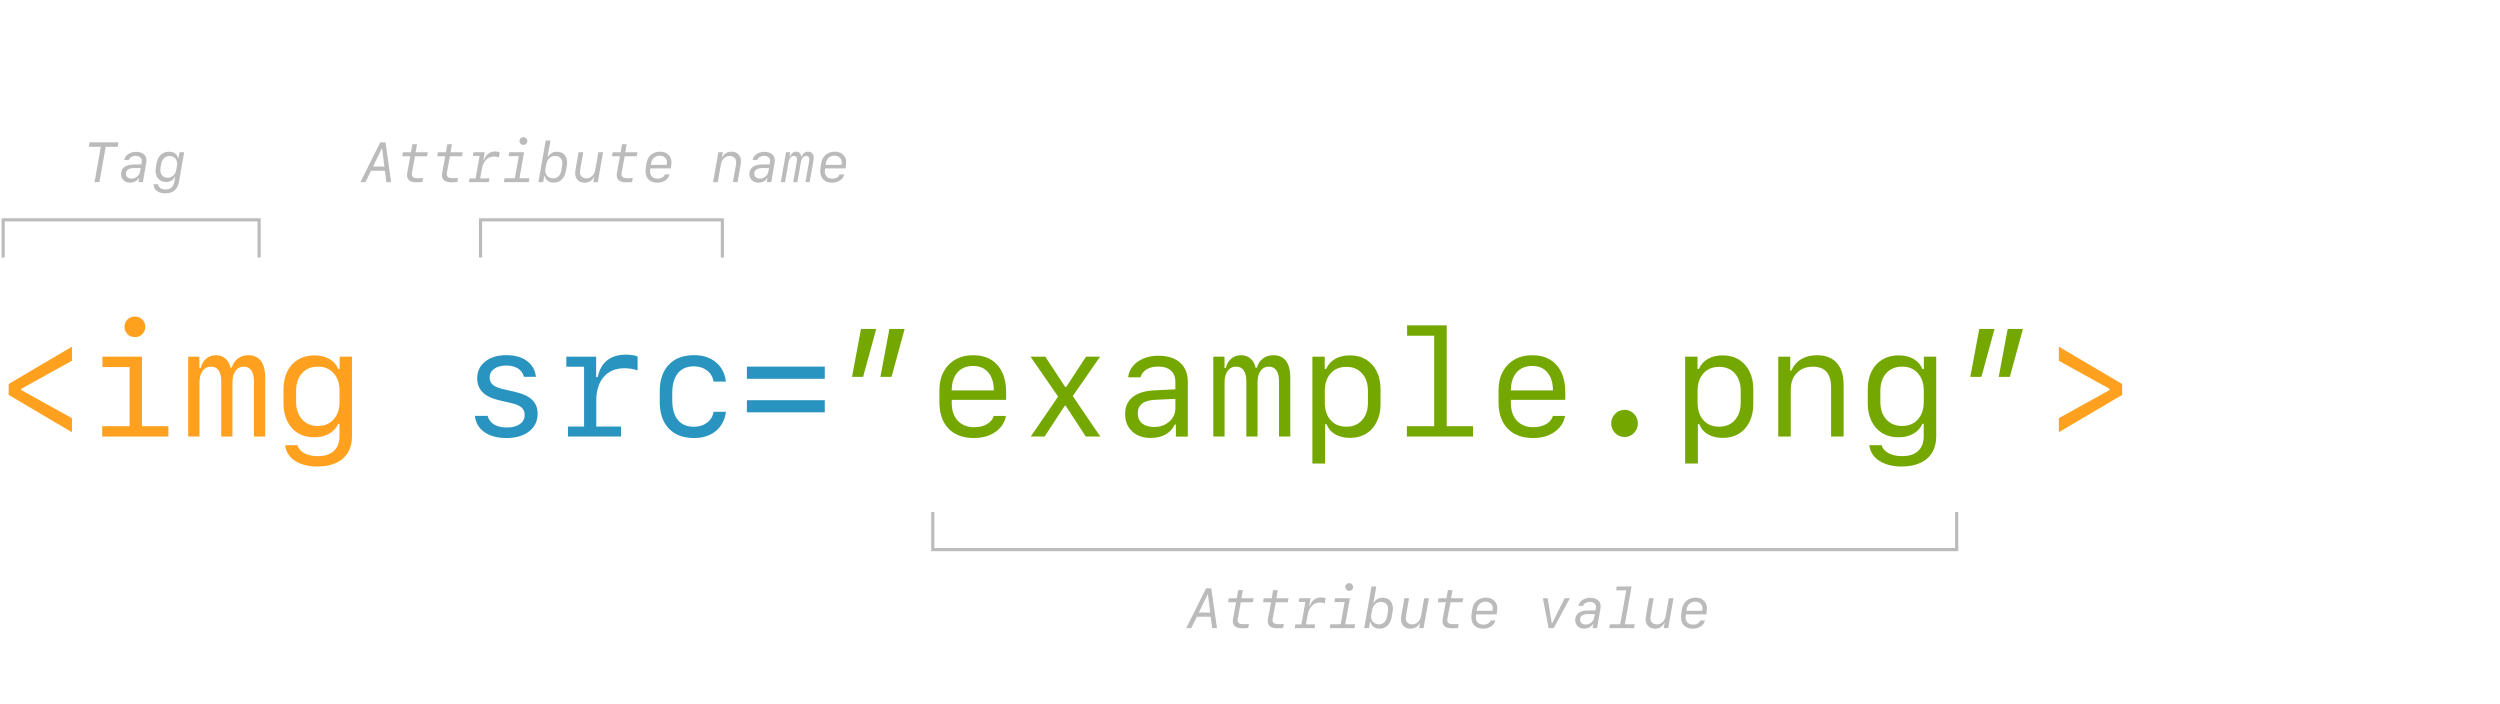
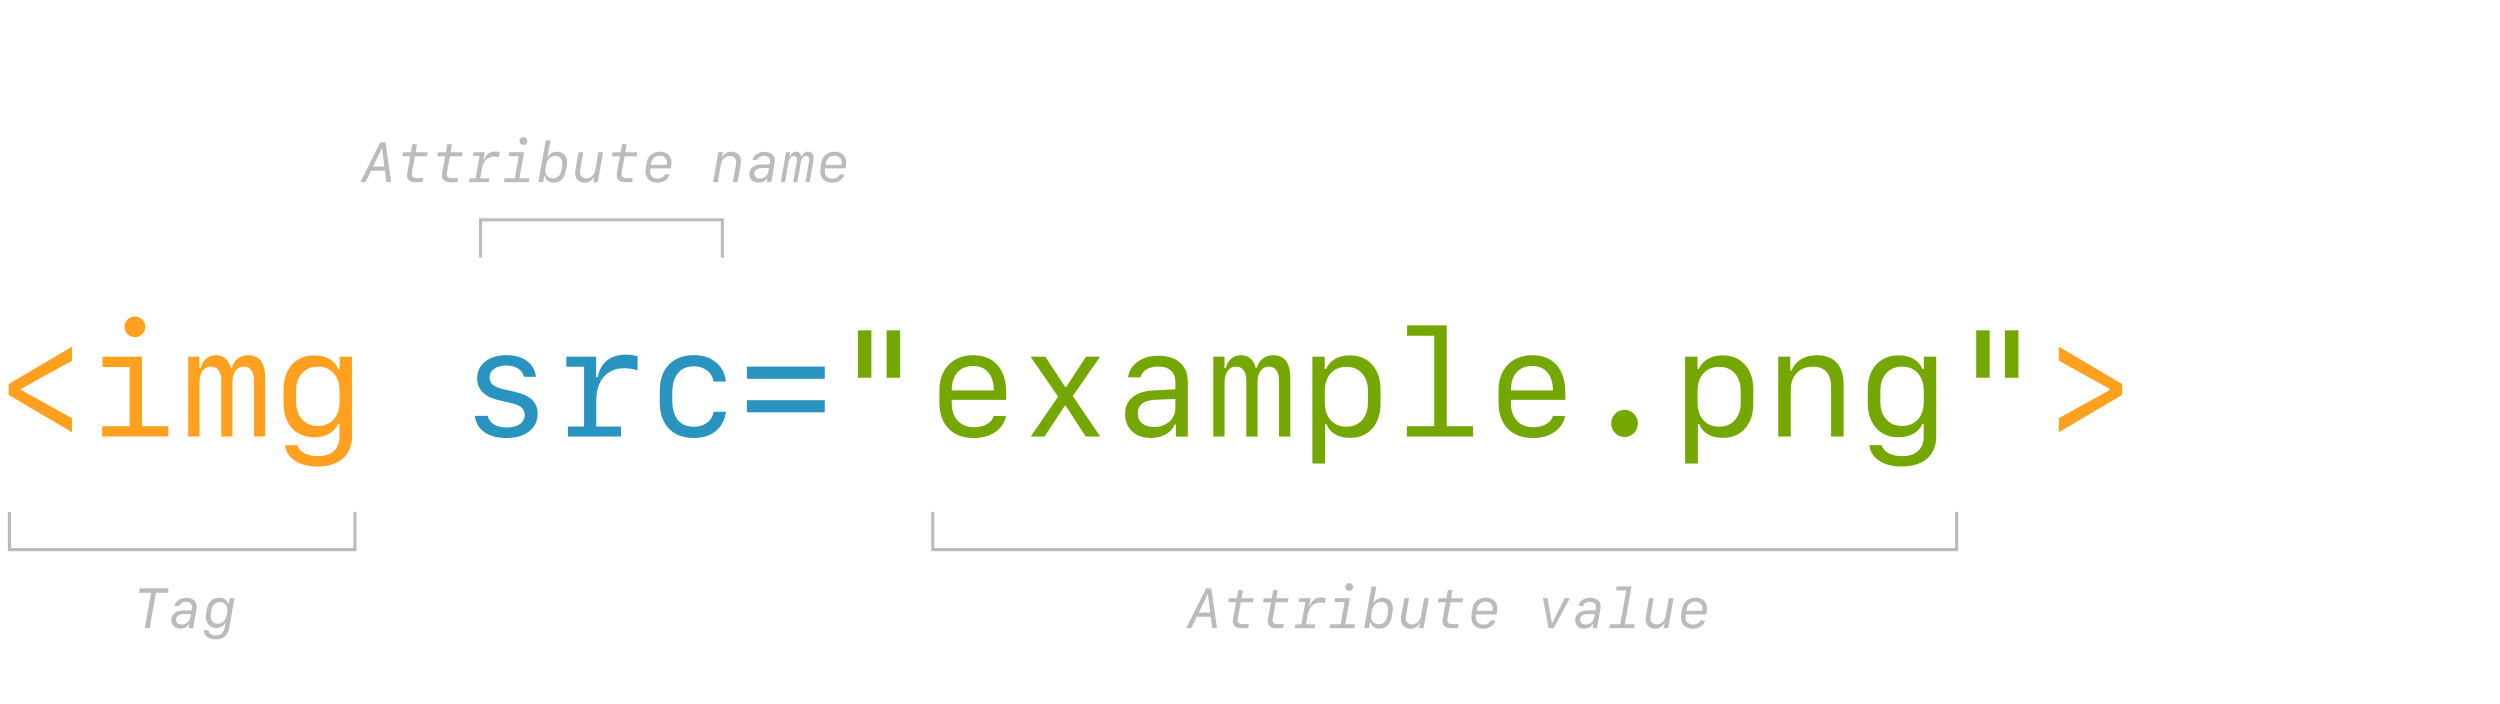
<svg xmlns="http://www.w3.org/2000/svg" width="796" height="224" viewBox="0 0 796 224" fill="none">
  <path d="M22.914 114.859V110.383L2.758 122.266V125.734L22.914 137.617V133.141L6.789 124.211V123.789L22.914 114.859ZM42.953 107.336C43.891 107.336 44.672 107.023 45.297 106.398C45.938 105.773 46.258 104.992 46.258 104.055C46.258 103.133 45.938 102.359 45.297 101.734C44.672 101.109 43.891 100.797 42.953 100.797C42.016 100.797 41.227 101.109 40.586 101.734C39.961 102.359 39.648 103.133 39.648 104.055C39.648 104.992 39.961 105.773 40.586 106.398C41.227 107.023 42.016 107.336 42.953 107.336ZM53.617 139V135.695H45.203V113.57H32.617V116.875H41.266V135.695H32.547V139H53.617ZM84.438 120.273C84.438 117.914 83.984 116.133 83.078 114.93C82.172 113.711 80.828 113.102 79.047 113.102C77.766 113.102 76.648 113.461 75.695 114.18C74.758 114.898 74.125 115.867 73.797 117.086H73.375C73.109 115.82 72.57 114.844 71.758 114.156C70.945 113.453 69.945 113.102 68.758 113.102C67.57 113.102 66.539 113.461 65.664 114.18C64.805 114.883 64.219 115.875 63.906 117.156H63.484V113.57H59.922V139H63.508V121.844C63.508 120.266 63.836 119.023 64.492 118.117C65.148 117.195 66.039 116.734 67.164 116.734C68.242 116.734 69.055 117.133 69.602 117.93C70.164 118.711 70.445 119.875 70.445 121.422V139H74.008V121.844C74.008 120.25 74.328 119 74.969 118.094C75.609 117.188 76.484 116.734 77.594 116.734C78.656 116.734 79.461 117.133 80.008 117.93C80.57 118.727 80.852 119.898 80.852 121.445V139H84.438V120.273ZM94.281 127.914V124.422C94.281 122.094 94.906 120.234 96.156 118.844C97.422 117.438 99.109 116.734 101.219 116.734C103.312 116.734 104.984 117.438 106.234 118.844C107.484 120.234 108.109 122.094 108.109 124.422V127.914C108.109 130.258 107.484 132.133 106.234 133.539C104.984 134.93 103.312 135.625 101.219 135.625C99.109 135.625 97.422 134.922 96.156 133.516C94.906 132.109 94.281 130.242 94.281 127.914ZM101.102 148.539C103.414 148.539 105.383 148.156 107.008 147.391C108.648 146.641 109.898 145.547 110.758 144.109C111.633 142.688 112.07 140.984 112.07 139V113.57H108.133V117.508H107.688C107.141 116.133 106.203 115.062 104.875 114.297C103.547 113.531 101.961 113.148 100.117 113.148C98.133 113.148 96.398 113.594 94.914 114.484C93.445 115.359 92.305 116.609 91.492 118.234C90.68 119.844 90.273 121.734 90.273 123.906V128.477C90.273 130.633 90.68 132.523 91.492 134.148C92.305 135.773 93.438 137.031 94.891 137.922C96.359 138.797 98.07 139.234 100.023 139.234C101.867 139.234 103.461 138.852 104.805 138.086C106.148 137.32 107.102 136.273 107.664 134.945H108.086V138.906C108.086 140.938 107.492 142.5 106.305 143.594C105.117 144.688 103.406 145.234 101.172 145.234C99.469 145.234 98.031 144.914 96.859 144.273C95.688 143.633 94.969 142.789 94.703 141.742H90.766C91.031 143.852 92.086 145.508 93.93 146.711C95.773 147.93 98.164 148.539 101.102 148.539ZM655.539 114.859V110.383L675.695 122.266V125.734L655.539 137.617V133.141L671.664 124.211V123.789L655.539 114.859Z" fill="#FFA11F" />
  <path d="M151.938 120.438C151.938 124.031 154.227 126.359 158.805 127.422L162.578 128.289C164.188 128.648 165.336 129.125 166.023 129.719C166.711 130.297 167.055 131.094 167.055 132.109C167.055 133.328 166.539 134.305 165.508 135.039C164.492 135.758 163.117 136.117 161.383 136.117C159.742 136.117 158.383 135.797 157.305 135.156C156.242 134.5 155.562 133.586 155.266 132.414H151.211C151.43 134.602 152.438 136.328 154.234 137.594C156.031 138.844 158.367 139.469 161.242 139.469C164.258 139.469 166.664 138.766 168.461 137.359C170.273 135.953 171.18 134.078 171.18 131.734C171.18 129.891 170.594 128.414 169.422 127.305C168.266 126.18 166.453 125.336 163.984 124.773L160.398 123.953C158.805 123.594 157.656 123.125 156.953 122.547C156.25 121.953 155.898 121.172 155.898 120.203C155.898 119.047 156.383 118.125 157.352 117.438C158.32 116.734 159.609 116.383 161.219 116.383C162.703 116.383 163.945 116.703 164.945 117.344C165.945 117.984 166.562 118.859 166.797 119.969H170.641C170.406 117.844 169.453 116.164 167.781 114.93C166.109 113.695 163.945 113.078 161.289 113.078C158.492 113.078 156.234 113.75 154.516 115.094C152.797 116.438 151.938 118.219 151.938 120.438ZM189.859 127.609C189.859 124.375 190.648 121.844 192.227 120.016C193.805 118.172 196 117.25 198.812 117.25C199.516 117.25 200.242 117.312 200.992 117.438C201.758 117.562 202.43 117.734 203.008 117.953V113.477C202.602 113.305 202.07 113.172 201.414 113.078C200.758 112.969 200.062 112.914 199.328 112.914C196.875 112.914 194.875 113.516 193.328 114.719C191.797 115.922 190.797 117.703 190.328 120.062H189.812V113.57H180.32V116.758H185.969V139H189.859V127.609ZM197.734 139V135.812H180.836V139H197.734ZM231.133 121.492C230.805 118.867 229.734 116.812 227.922 115.328C226.125 113.828 223.82 113.078 221.008 113.078C217.555 113.078 214.867 114.094 212.945 116.125C211.023 118.141 210.062 120.969 210.062 124.609V127.938C210.062 131.578 211.023 134.414 212.945 136.445C214.867 138.461 217.555 139.469 221.008 139.469C223.805 139.469 226.109 138.727 227.922 137.242C229.734 135.742 230.805 133.703 231.133 131.125H227.195C226.961 132.578 226.266 133.734 225.109 134.594C223.969 135.453 222.578 135.883 220.938 135.883C218.719 135.883 217.016 135.156 215.828 133.703C214.641 132.234 214.047 130.141 214.047 127.422V125.125C214.047 122.406 214.641 120.312 215.828 118.844C217.016 117.375 218.719 116.641 220.938 116.641C222.562 116.641 223.953 117.078 225.109 117.953C226.266 118.828 226.961 120.008 227.195 121.492H231.133ZM262.609 131.289V127.422H237.812V131.289H262.609ZM262.609 120.602V116.734H237.812V120.602H262.609Z" fill="#2A94C0" />
-   <path d="M274.82 119.992L278.992 104.734H274.141L271.281 119.992H274.82ZM283.867 119.992L288.039 104.734H283.188L280.328 119.992H283.867ZM309.836 116.523C311.898 116.523 313.508 117.211 314.664 118.586C315.836 119.961 316.422 121.867 316.422 124.305H303.039C303.039 121.867 303.641 119.961 304.844 118.586C306.047 117.211 307.711 116.523 309.836 116.523ZM316.422 132.438C316.078 133.547 315.344 134.422 314.219 135.062C313.094 135.703 311.734 136.023 310.141 136.023C307.984 136.023 306.258 135.336 304.961 133.961C303.68 132.57 303.039 130.703 303.039 128.359V127.328H320.359V124.844C320.359 122.391 319.938 120.289 319.094 118.539C318.266 116.789 317.07 115.445 315.508 114.508C313.945 113.57 312.062 113.102 309.859 113.102C307.703 113.102 305.812 113.562 304.188 114.484C302.578 115.406 301.328 116.703 300.438 118.375C299.547 120.031 299.102 121.977 299.102 124.211V128.031C299.102 131.641 300.07 134.453 302.008 136.469C303.945 138.469 306.656 139.469 310.141 139.469C311.938 139.469 313.547 139.18 314.969 138.602C316.406 138.008 317.586 137.188 318.508 136.141C319.445 135.078 320.039 133.844 320.289 132.438H316.422ZM339.32 129.203L345.719 139H350.336L341.57 126.109L350.266 113.57H345.789L339.484 123.203H339.156L332.828 113.57H328.117L336.906 126.273L328.188 139H332.594L339.016 129.203H339.32ZM366.32 139.445C368.18 139.445 369.773 139.078 371.102 138.344C372.43 137.609 373.398 136.562 374.008 135.203H374.406V139.023H378.203V121.609C378.203 118.969 377.383 116.922 375.742 115.469C374.102 114 371.789 113.266 368.805 113.266C367.07 113.266 365.508 113.555 364.117 114.133C362.727 114.711 361.594 115.516 360.719 116.547C359.859 117.578 359.352 118.773 359.195 120.133H363.109C363.453 119.039 364.109 118.195 365.078 117.602C366.062 117.008 367.289 116.711 368.758 116.711C370.523 116.711 371.875 117.141 372.812 118C373.766 118.844 374.242 120.062 374.242 121.656V123.953L367.258 124.305C364.367 124.461 362.141 125.188 360.578 126.484C359.016 127.766 358.234 129.531 358.234 131.781C358.234 134.094 358.977 135.953 360.461 137.359C361.945 138.75 363.898 139.445 366.32 139.445ZM367.469 135.953C365.859 135.953 364.586 135.57 363.648 134.805C362.727 134.023 362.266 132.969 362.266 131.641C362.266 128.938 364.078 127.492 367.703 127.305L374.242 127V130C374.242 131.125 373.945 132.141 373.352 133.047C372.758 133.938 371.945 134.648 370.914 135.18C369.898 135.695 368.75 135.953 367.469 135.953ZM410.828 120.273C410.828 117.914 410.375 116.133 409.469 114.93C408.562 113.711 407.219 113.102 405.438 113.102C404.156 113.102 403.039 113.461 402.086 114.18C401.148 114.898 400.516 115.867 400.188 117.086H399.766C399.5 115.82 398.961 114.844 398.148 114.156C397.336 113.453 396.336 113.102 395.148 113.102C393.961 113.102 392.93 113.461 392.055 114.18C391.195 114.883 390.609 115.875 390.297 117.156H389.875V113.57H386.312V139H389.898V121.844C389.898 120.266 390.227 119.023 390.883 118.117C391.539 117.195 392.43 116.734 393.555 116.734C394.633 116.734 395.445 117.133 395.992 117.93C396.555 118.711 396.836 119.875 396.836 121.422V139H400.398V121.844C400.398 120.25 400.719 119 401.359 118.094C402 117.188 402.875 116.734 403.984 116.734C405.047 116.734 405.852 117.133 406.398 117.93C406.961 118.727 407.242 119.898 407.242 121.445V139H410.828V120.273ZM429.836 113.148C428.023 113.148 426.461 113.516 425.148 114.25C423.852 114.984 422.875 116.055 422.219 117.461H421.797V113.57H417.859V147.578H421.914V135.062H422.359C422.906 136.469 423.828 137.547 425.125 138.297C426.438 139.047 428.008 139.422 429.836 139.422C431.805 139.422 433.516 138.984 434.969 138.109C436.422 137.219 437.547 135.961 438.344 134.336C439.156 132.711 439.562 130.82 439.562 128.664V123.93C439.562 121.742 439.156 119.844 438.344 118.234C437.547 116.625 436.422 115.375 434.969 114.484C433.516 113.594 431.805 113.148 429.836 113.148ZM428.688 116.805C430.781 116.805 432.445 117.5 433.68 118.891C434.93 120.281 435.555 122.148 435.555 124.492V128.148C435.555 130.492 434.93 132.367 433.68 133.773C432.445 135.164 430.781 135.859 428.688 135.859C426.594 135.859 424.922 135.164 423.672 133.773C422.438 132.383 421.82 130.508 421.82 128.148V124.492C421.82 122.148 422.438 120.281 423.672 118.891C424.922 117.5 426.594 116.805 428.688 116.805ZM469.023 139V135.695H460.633V103.586H448.023V106.891H456.648V135.695H447.953V139H469.023ZM487.867 116.523C489.93 116.523 491.539 117.211 492.695 118.586C493.867 119.961 494.453 121.867 494.453 124.305H481.07C481.07 121.867 481.672 119.961 482.875 118.586C484.078 117.211 485.742 116.523 487.867 116.523ZM494.453 132.438C494.109 133.547 493.375 134.422 492.25 135.062C491.125 135.703 489.766 136.023 488.172 136.023C486.016 136.023 484.289 135.336 482.992 133.961C481.711 132.57 481.07 130.703 481.07 128.359V127.328H498.391V124.844C498.391 122.391 497.969 120.289 497.125 118.539C496.297 116.789 495.102 115.445 493.539 114.508C491.977 113.57 490.094 113.102 487.891 113.102C485.734 113.102 483.844 113.562 482.219 114.484C480.609 115.406 479.359 116.703 478.469 118.375C477.578 120.031 477.133 121.977 477.133 124.211V128.031C477.133 131.641 478.102 134.453 480.039 136.469C481.977 138.469 484.688 139.469 488.172 139.469C489.969 139.469 491.578 139.18 493 138.602C494.438 138.008 495.617 137.188 496.539 136.141C497.477 135.078 498.07 133.844 498.32 132.438H494.453ZM517.258 139.141C518.039 139.141 518.75 138.945 519.391 138.555C520.031 138.164 520.539 137.641 520.914 136.984C521.305 136.328 521.5 135.602 521.5 134.805C521.5 134.008 521.305 133.289 520.914 132.648C520.539 131.992 520.031 131.469 519.391 131.078C518.75 130.688 518.039 130.492 517.258 130.492C516.492 130.492 515.781 130.688 515.125 131.078C514.484 131.469 513.969 131.992 513.578 132.648C513.203 133.289 513.016 134.008 513.016 134.805C513.016 135.602 513.203 136.328 513.578 136.984C513.969 137.641 514.484 138.164 515.125 138.555C515.781 138.945 516.492 139.141 517.258 139.141ZM548.523 113.148C546.711 113.148 545.148 113.516 543.836 114.25C542.539 114.984 541.562 116.055 540.906 117.461H540.484V113.57H536.547V147.578H540.602V135.062H541.047C541.594 136.469 542.516 137.547 543.812 138.297C545.125 139.047 546.695 139.422 548.523 139.422C550.492 139.422 552.203 138.984 553.656 138.109C555.109 137.219 556.234 135.961 557.031 134.336C557.844 132.711 558.25 130.82 558.25 128.664V123.93C558.25 121.742 557.844 119.844 557.031 118.234C556.234 116.625 555.109 115.375 553.656 114.484C552.203 113.594 550.492 113.148 548.523 113.148ZM547.375 116.805C549.469 116.805 551.133 117.5 552.367 118.891C553.617 120.281 554.242 122.148 554.242 124.492V128.148C554.242 130.492 553.617 132.367 552.367 133.773C551.133 135.164 549.469 135.859 547.375 135.859C545.281 135.859 543.609 135.164 542.359 133.773C541.125 132.383 540.508 130.508 540.508 128.148V124.492C540.508 122.148 541.125 120.281 542.359 118.891C543.609 117.5 545.281 116.805 547.375 116.805ZM566.195 139H570.18V124.023C570.18 121.852 570.82 120.102 572.102 118.773C573.383 117.43 575.078 116.758 577.188 116.758C579.172 116.758 580.641 117.312 581.594 118.422C582.547 119.516 583.023 121.211 583.023 123.508V139H587.008V122.5C587.008 119.453 586.273 117.125 584.805 115.516C583.352 113.906 581.242 113.102 578.477 113.102C576.555 113.102 574.883 113.531 573.461 114.391C572.055 115.25 571.016 116.469 570.344 118.047H570.016V113.57H566.195V139ZM598.703 127.914V124.422C598.703 122.094 599.328 120.234 600.578 118.844C601.844 117.438 603.531 116.734 605.641 116.734C607.734 116.734 609.406 117.438 610.656 118.844C611.906 120.234 612.531 122.094 612.531 124.422V127.914C612.531 130.258 611.906 132.133 610.656 133.539C609.406 134.93 607.734 135.625 605.641 135.625C603.531 135.625 601.844 134.922 600.578 133.516C599.328 132.109 598.703 130.242 598.703 127.914ZM605.523 148.539C607.836 148.539 609.805 148.156 611.43 147.391C613.07 146.641 614.32 145.547 615.18 144.109C616.055 142.688 616.492 140.984 616.492 139V113.57H612.555V117.508H612.109C611.562 116.133 610.625 115.062 609.297 114.297C607.969 113.531 606.383 113.148 604.539 113.148C602.555 113.148 600.82 113.594 599.336 114.484C597.867 115.359 596.727 116.609 595.914 118.234C595.102 119.844 594.695 121.734 594.695 123.906V128.477C594.695 130.633 595.102 132.523 595.914 134.148C596.727 135.773 597.859 137.031 599.312 137.922C600.781 138.797 602.492 139.234 604.445 139.234C606.289 139.234 607.883 138.852 609.227 138.086C610.57 137.32 611.523 136.273 612.086 134.945H612.508V138.906C612.508 140.938 611.914 142.5 610.727 143.594C609.539 144.688 607.828 145.234 605.594 145.234C603.891 145.234 602.453 144.914 601.281 144.273C600.109 143.633 599.391 142.789 599.125 141.742H595.188C595.453 143.852 596.508 145.508 598.352 146.711C600.195 147.93 602.586 148.539 605.523 148.539ZM630.883 119.992L635.055 104.734H630.203L627.344 119.992H630.883ZM639.93 119.992L644.102 104.734H639.25L636.391 119.992H639.93Z" fill="#74A800" />
-   <path d="M31.646 58L33.65 46.741H37.474L37.711 45.317H28.5L28.271 46.741H32.103L30.1 58H31.646ZM41.411 58.158C42.668 58.158 43.74 57.569 44.215 56.629H44.303L44.065 58H45.489L46.456 52.498C46.614 51.654 46.641 51.417 46.641 51.013C46.641 49.404 45.322 48.341 43.336 48.341C41.394 48.341 39.847 49.395 39.548 50.916H41.042C41.288 50.151 42.167 49.633 43.195 49.633C44.382 49.633 45.147 50.257 45.147 51.232C45.147 51.426 45.129 51.575 45.076 51.865L44.988 52.349L42.615 52.366C39.978 52.393 38.52 53.5 38.537 55.477C38.555 57.068 39.724 58.158 41.411 58.158ZM41.93 56.849C40.796 56.849 40.075 56.233 40.084 55.267C40.093 54.159 40.998 53.526 42.606 53.518L44.795 53.509L44.584 54.634C44.355 55.908 43.222 56.849 41.93 56.849ZM52.591 61.577C55.069 61.577 56.563 60.329 56.985 57.938L58.647 48.464H57.152L56.818 50.389H56.713C56.432 49.062 55.351 48.306 53.76 48.306C51.738 48.306 50.227 49.738 49.831 52.032L49.647 53.105C49.585 53.456 49.532 54.019 49.532 54.405C49.532 56.471 50.93 57.965 52.846 57.965C54.155 57.965 55.272 57.279 55.702 56.233H55.808L55.526 57.833C55.219 59.494 54.287 60.329 52.714 60.329C51.404 60.329 50.42 59.67 50.402 58.791V58.677H48.926C48.926 58.685 48.926 58.791 48.926 58.835C48.926 60.426 50.464 61.577 52.591 61.577ZM53.98 49.668C55.412 49.668 56.405 50.688 56.405 52.147C56.405 52.349 56.379 52.639 56.326 52.938L56.133 54.062C55.86 55.574 54.762 56.602 53.426 56.602C51.967 56.602 51.053 55.645 51.053 54.098C51.053 53.878 51.097 53.43 51.149 53.122L51.299 52.287C51.598 50.67 52.626 49.668 53.98 49.668Z" fill="#BBBBBB" />
+   <path d="M277.445 120.273V105.18H273.156V120.273H277.445ZM286.609 120.273V105.18H282.297V120.273H286.609ZM309.836 116.523C311.898 116.523 313.508 117.211 314.664 118.586C315.836 119.961 316.422 121.867 316.422 124.305H303.039C303.039 121.867 303.641 119.961 304.844 118.586C306.047 117.211 307.711 116.523 309.836 116.523ZM316.422 132.438C316.078 133.547 315.344 134.422 314.219 135.062C313.094 135.703 311.734 136.023 310.141 136.023C307.984 136.023 306.258 135.336 304.961 133.961C303.68 132.57 303.039 130.703 303.039 128.359V127.328H320.359V124.844C320.359 122.391 319.938 120.289 319.094 118.539C318.266 116.789 317.07 115.445 315.508 114.508C313.945 113.57 312.062 113.102 309.859 113.102C307.703 113.102 305.812 113.562 304.188 114.484C302.578 115.406 301.328 116.703 300.438 118.375C299.547 120.031 299.102 121.977 299.102 124.211V128.031C299.102 131.641 300.07 134.453 302.008 136.469C303.945 138.469 306.656 139.469 310.141 139.469C311.938 139.469 313.547 139.18 314.969 138.602C316.406 138.008 317.586 137.188 318.508 136.141C319.445 135.078 320.039 133.844 320.289 132.438H316.422ZM339.32 129.203L345.719 139H350.336L341.57 126.109L350.266 113.57H345.789L339.484 123.203H339.156L332.828 113.57H328.117L336.906 126.273L328.188 139H332.594L339.016 129.203H339.32ZM366.32 139.445C368.18 139.445 369.773 139.078 371.102 138.344C372.43 137.609 373.398 136.562 374.008 135.203H374.406V139.023H378.203V121.609C378.203 118.969 377.383 116.922 375.742 115.469C374.102 114 371.789 113.266 368.805 113.266C367.07 113.266 365.508 113.555 364.117 114.133C362.727 114.711 361.594 115.516 360.719 116.547C359.859 117.578 359.352 118.773 359.195 120.133H363.109C363.453 119.039 364.109 118.195 365.078 117.602C366.062 117.008 367.289 116.711 368.758 116.711C370.523 116.711 371.875 117.141 372.812 118C373.766 118.844 374.242 120.062 374.242 121.656V123.953L367.258 124.305C364.367 124.461 362.141 125.188 360.578 126.484C359.016 127.766 358.234 129.531 358.234 131.781C358.234 134.094 358.977 135.953 360.461 137.359C361.945 138.75 363.898 139.445 366.32 139.445ZM367.469 135.953C365.859 135.953 364.586 135.57 363.648 134.805C362.727 134.023 362.266 132.969 362.266 131.641C362.266 128.938 364.078 127.492 367.703 127.305L374.242 127V130C374.242 131.125 373.945 132.141 373.352 133.047C372.758 133.938 371.945 134.648 370.914 135.18C369.898 135.695 368.75 135.953 367.469 135.953ZM410.828 120.273C410.828 117.914 410.375 116.133 409.469 114.93C408.562 113.711 407.219 113.102 405.438 113.102C404.156 113.102 403.039 113.461 402.086 114.18C401.148 114.898 400.516 115.867 400.188 117.086H399.766C399.5 115.82 398.961 114.844 398.148 114.156C397.336 113.453 396.336 113.102 395.148 113.102C393.961 113.102 392.93 113.461 392.055 114.18C391.195 114.883 390.609 115.875 390.297 117.156H389.875V113.57H386.312V139H389.898V121.844C389.898 120.266 390.227 119.023 390.883 118.117C391.539 117.195 392.43 116.734 393.555 116.734C394.633 116.734 395.445 117.133 395.992 117.93C396.555 118.711 396.836 119.875 396.836 121.422V139H400.398V121.844C400.398 120.25 400.719 119 401.359 118.094C402 117.188 402.875 116.734 403.984 116.734C405.047 116.734 405.852 117.133 406.398 117.93C406.961 118.727 407.242 119.898 407.242 121.445V139H410.828V120.273ZM429.836 113.148C428.023 113.148 426.461 113.516 425.148 114.25C423.852 114.984 422.875 116.055 422.219 117.461H421.797V113.57H417.859V147.578H421.914V135.062H422.359C422.906 136.469 423.828 137.547 425.125 138.297C426.438 139.047 428.008 139.422 429.836 139.422C431.805 139.422 433.516 138.984 434.969 138.109C436.422 137.219 437.547 135.961 438.344 134.336C439.156 132.711 439.562 130.82 439.562 128.664V123.93C439.562 121.742 439.156 119.844 438.344 118.234C437.547 116.625 436.422 115.375 434.969 114.484C433.516 113.594 431.805 113.148 429.836 113.148ZM428.688 116.805C430.781 116.805 432.445 117.5 433.68 118.891C434.93 120.281 435.555 122.148 435.555 124.492V128.148C435.555 130.492 434.93 132.367 433.68 133.773C432.445 135.164 430.781 135.859 428.688 135.859C426.594 135.859 424.922 135.164 423.672 133.773C422.438 132.383 421.82 130.508 421.82 128.148V124.492C421.82 122.148 422.438 120.281 423.672 118.891C424.922 117.5 426.594 116.805 428.688 116.805ZM469.023 139V135.695H460.633V103.586H448.023V106.891H456.648V135.695H447.953V139H469.023ZM487.867 116.523C489.93 116.523 491.539 117.211 492.695 118.586C493.867 119.961 494.453 121.867 494.453 124.305H481.07C481.07 121.867 481.672 119.961 482.875 118.586C484.078 117.211 485.742 116.523 487.867 116.523ZM494.453 132.438C494.109 133.547 493.375 134.422 492.25 135.062C491.125 135.703 489.766 136.023 488.172 136.023C486.016 136.023 484.289 135.336 482.992 133.961C481.711 132.57 481.07 130.703 481.07 128.359V127.328H498.391V124.844C498.391 122.391 497.969 120.289 497.125 118.539C496.297 116.789 495.102 115.445 493.539 114.508C491.977 113.57 490.094 113.102 487.891 113.102C485.734 113.102 483.844 113.562 482.219 114.484C480.609 115.406 479.359 116.703 478.469 118.375C477.578 120.031 477.133 121.977 477.133 124.211V128.031C477.133 131.641 478.102 134.453 480.039 136.469C481.977 138.469 484.688 139.469 488.172 139.469C489.969 139.469 491.578 139.18 493 138.602C494.438 138.008 495.617 137.188 496.539 136.141C497.477 135.078 498.07 133.844 498.32 132.438H494.453ZM517.258 139.141C518.039 139.141 518.75 138.945 519.391 138.555C520.031 138.164 520.539 137.641 520.914 136.984C521.305 136.328 521.5 135.602 521.5 134.805C521.5 134.008 521.305 133.289 520.914 132.648C520.539 131.992 520.031 131.469 519.391 131.078C518.75 130.688 518.039 130.492 517.258 130.492C516.492 130.492 515.781 130.688 515.125 131.078C514.484 131.469 513.969 131.992 513.578 132.648C513.203 133.289 513.016 134.008 513.016 134.805C513.016 135.602 513.203 136.328 513.578 136.984C513.969 137.641 514.484 138.164 515.125 138.555C515.781 138.945 516.492 139.141 517.258 139.141ZM548.523 113.148C546.711 113.148 545.148 113.516 543.836 114.25C542.539 114.984 541.562 116.055 540.906 117.461H540.484V113.57H536.547V147.578H540.602V135.062H541.047C541.594 136.469 542.516 137.547 543.812 138.297C545.125 139.047 546.695 139.422 548.523 139.422C550.492 139.422 552.203 138.984 553.656 138.109C555.109 137.219 556.234 135.961 557.031 134.336C557.844 132.711 558.25 130.82 558.25 128.664V123.93C558.25 121.742 557.844 119.844 557.031 118.234C556.234 116.625 555.109 115.375 553.656 114.484C552.203 113.594 550.492 113.148 548.523 113.148ZM547.375 116.805C549.469 116.805 551.133 117.5 552.367 118.891C553.617 120.281 554.242 122.148 554.242 124.492V128.148C554.242 130.492 553.617 132.367 552.367 133.773C551.133 135.164 549.469 135.859 547.375 135.859C545.281 135.859 543.609 135.164 542.359 133.773C541.125 132.383 540.508 130.508 540.508 128.148V124.492C540.508 122.148 541.125 120.281 542.359 118.891C543.609 117.5 545.281 116.805 547.375 116.805ZM566.195 139H570.18V124.023C570.18 121.852 570.82 120.102 572.102 118.773C573.383 117.43 575.078 116.758 577.188 116.758C579.172 116.758 580.641 117.312 581.594 118.422C582.547 119.516 583.023 121.211 583.023 123.508V139H587.008V122.5C587.008 119.453 586.273 117.125 584.805 115.516C583.352 113.906 581.242 113.102 578.477 113.102C576.555 113.102 574.883 113.531 573.461 114.391C572.055 115.25 571.016 116.469 570.344 118.047H570.016V113.57H566.195V139ZM598.703 127.914V124.422C598.703 122.094 599.328 120.234 600.578 118.844C601.844 117.438 603.531 116.734 605.641 116.734C607.734 116.734 609.406 117.438 610.656 118.844C611.906 120.234 612.531 122.094 612.531 124.422V127.914C612.531 130.258 611.906 132.133 610.656 133.539C609.406 134.93 607.734 135.625 605.641 135.625C603.531 135.625 601.844 134.922 600.578 133.516C599.328 132.109 598.703 130.242 598.703 127.914ZM605.523 148.539C607.836 148.539 609.805 148.156 611.43 147.391C613.07 146.641 614.32 145.547 615.18 144.109C616.055 142.688 616.492 140.984 616.492 139V113.57H612.555V117.508H612.109C611.562 116.133 610.625 115.062 609.297 114.297C607.969 113.531 606.383 113.148 604.539 113.148C602.555 113.148 600.82 113.594 599.336 114.484C597.867 115.359 596.727 116.609 595.914 118.234C595.102 119.844 594.695 121.734 594.695 123.906V128.477C594.695 130.633 595.102 132.523 595.914 134.148C596.727 135.773 597.859 137.031 599.312 137.922C600.781 138.797 602.492 139.234 604.445 139.234C606.289 139.234 607.883 138.852 609.227 138.086C610.57 137.32 611.523 136.273 612.086 134.945H612.508V138.906C612.508 140.938 611.914 142.5 610.727 143.594C609.539 144.688 607.828 145.234 605.594 145.234C603.891 145.234 602.453 144.914 601.281 144.273C600.109 143.633 599.391 142.789 599.125 141.742H595.188C595.453 143.852 596.508 145.508 598.352 146.711C600.195 147.93 602.586 148.539 605.523 148.539ZM633.508 120.273V105.18H629.219V120.273H633.508ZM642.672 120.273V105.18H638.359V120.273H642.672Z" fill="#74A800" />
  <path d="M123.006 58H124.553L122.733 45.317H121.081L114.753 58H116.37L118.128 54.361H122.549L123.006 58ZM121.608 47.181H121.652L122.391 53.034H118.77L121.608 47.181ZM131.303 45.906L130.854 48.49H128.306L128.095 49.765H130.635L129.668 55.003C129.615 55.293 129.589 55.557 129.589 55.768C129.589 57.253 130.617 58.044 132.524 58.044C132.999 58.044 134.273 58 134.502 57.956L134.713 56.69C134.476 56.717 133.535 56.743 132.946 56.743C131.698 56.743 131.118 56.321 131.118 55.442C131.118 55.31 131.127 55.17 131.162 54.994L132.129 49.765H135.979L136.198 48.49H132.331L132.779 45.906H131.303ZM142.43 45.906L141.981 48.49H139.433L139.222 49.765H141.762L140.795 55.003C140.742 55.293 140.716 55.557 140.716 55.768C140.716 57.253 141.744 58.044 143.651 58.044C144.126 58.044 145.4 58 145.629 57.956L145.84 56.69C145.603 56.717 144.662 56.743 144.073 56.743C142.825 56.743 142.245 56.321 142.245 55.442C142.245 55.31 142.254 55.17 142.289 54.994L143.256 49.765H147.105L147.325 48.49H143.458L143.906 45.906H142.43ZM153.434 53.711C153.864 51.294 155.323 49.844 157.31 49.844C157.942 49.844 158.479 49.949 158.856 50.169L159.138 48.508C158.777 48.323 158.294 48.218 157.731 48.218C156.009 48.218 154.734 49.149 154.11 50.898H153.917L154.339 48.464H150.779L150.577 49.659H152.687L151.43 56.805H149.505L149.294 58H155.631L155.842 56.805H152.88L153.434 53.711ZM166.652 46.126C167.355 46.126 167.892 45.599 167.892 44.895C167.892 44.201 167.355 43.674 166.652 43.674C165.949 43.674 165.413 44.201 165.413 44.895C165.413 45.599 165.949 46.126 166.652 46.126ZM168.349 58L168.56 56.761H165.396L166.872 48.464H162.152L161.95 49.703H165.185L163.928 56.761H160.658L160.447 58H168.349ZM176.338 58.158C178.342 58.158 179.757 56.796 180.17 54.467L180.469 52.753C180.548 52.349 180.565 52.094 180.565 51.812C180.565 49.659 179.317 48.306 177.313 48.306C176.101 48.306 175.055 48.895 174.527 49.87H174.36L175.274 44.72H173.763L171.416 58H172.937L173.288 56.023H173.411C173.719 57.358 174.809 58.158 176.338 58.158ZM176.092 56.796C174.65 56.796 173.622 55.732 173.622 54.326C173.622 54.106 173.64 53.887 173.684 53.667L173.938 52.243C174.22 50.705 175.345 49.65 176.707 49.65C178.175 49.65 179.045 50.52 179.045 51.98C179.045 52.296 179.027 52.577 178.983 52.823L178.729 54.282C178.447 55.847 177.454 56.796 176.092 56.796ZM192.018 48.464H190.523L189.53 54.098C189.231 55.75 188.106 56.805 186.691 56.805C185.443 56.805 184.661 56.005 184.661 54.792C184.661 54.537 184.696 54.185 184.767 53.816L185.707 48.464H184.213L183.281 53.834C183.167 54.484 183.132 54.818 183.132 55.144C183.132 56.954 184.327 58.176 186.146 58.176C187.509 58.176 188.599 57.481 189.091 56.365H189.196L188.906 58H190.339L192.018 48.464ZM198.064 45.906L197.616 48.49H195.067L194.856 49.765H197.396L196.43 55.003C196.377 55.293 196.351 55.557 196.351 55.768C196.351 57.253 197.379 58.044 199.286 58.044C199.761 58.044 201.035 58 201.264 57.956L201.475 56.69C201.237 56.717 200.297 56.743 199.708 56.743C198.46 56.743 197.88 56.321 197.88 55.442C197.88 55.31 197.889 55.17 197.924 54.994L198.891 49.765H202.74L202.96 48.49H199.093L199.541 45.906H198.064ZM213.155 55.539H211.679C211.468 56.321 210.492 56.884 209.367 56.884C207.794 56.884 206.845 55.838 207.003 54.247C207.003 54.212 207.056 53.685 207.073 53.623H213.586L213.691 52.858C213.7 52.779 213.779 52.164 213.779 52.059C214.008 49.897 212.487 48.288 210.211 48.288C207.864 48.288 206.203 49.694 205.852 51.953L205.667 53.148C205.57 53.79 205.535 54.15 205.535 54.502C205.535 56.778 206.959 58.176 209.288 58.176C211.248 58.176 212.909 57.051 213.155 55.539ZM210.097 49.571C211.591 49.571 212.514 50.608 212.338 52.076C212.338 52.129 212.294 52.454 212.294 52.489H207.223C207.231 52.463 207.328 51.918 207.337 51.9C207.609 50.45 208.664 49.571 210.097 49.571ZM227.042 58H228.536L229.529 52.366C229.828 50.714 230.962 49.659 232.368 49.659C233.616 49.659 234.398 50.459 234.398 51.672C234.398 51.927 234.363 52.278 234.302 52.648L233.353 58H234.847L235.787 52.63C235.893 51.98 235.928 51.645 235.928 51.32C235.928 49.51 234.741 48.288 232.922 48.288C231.56 48.288 230.461 48.982 229.969 50.099H229.872L230.153 48.464H228.721L227.042 58ZM241.482 58.158C242.739 58.158 243.812 57.569 244.286 56.629H244.374L244.137 58H245.561L246.527 52.498C246.686 51.654 246.712 51.417 246.712 51.013C246.712 49.404 245.394 48.341 243.407 48.341C241.465 48.341 239.918 49.395 239.619 50.916H241.113C241.359 50.151 242.238 49.633 243.267 49.633C244.453 49.633 245.218 50.257 245.218 51.232C245.218 51.426 245.2 51.575 245.147 51.865L245.06 52.349L242.687 52.366C240.05 52.393 238.591 53.5 238.608 55.477C238.626 57.068 239.795 58.158 241.482 58.158ZM242.001 56.849C240.867 56.849 240.146 56.233 240.155 55.267C240.164 54.159 241.069 53.526 242.678 53.518L244.866 53.509L244.655 54.634C244.427 55.908 243.293 56.849 242.001 56.849ZM251.08 51.558C251.3 50.362 251.95 49.65 252.794 49.65C253.436 49.65 253.77 50.037 253.77 50.775C253.77 50.986 253.752 51.197 253.708 51.426L252.548 58H253.884L255.018 51.549C255.237 50.353 255.879 49.65 256.705 49.65C257.338 49.65 257.672 50.037 257.672 50.775C257.672 50.986 257.646 51.197 257.61 51.435L256.45 58H257.795L258.999 51.136C259.052 50.819 259.087 50.512 259.087 50.248C259.087 49.018 258.41 48.288 257.241 48.288C256.354 48.288 255.659 48.815 255.237 49.809H255.079C255.018 48.877 254.411 48.288 253.488 48.288C252.636 48.288 251.924 48.842 251.528 49.809H251.37L251.599 48.464H250.28L248.602 58H249.946L251.08 51.558ZM268.79 55.539H267.313C267.103 56.321 266.127 56.884 265.002 56.884C263.429 56.884 262.479 55.838 262.638 54.247C262.638 54.212 262.69 53.685 262.708 53.623H269.221L269.326 52.858C269.335 52.779 269.414 52.164 269.414 52.059C269.643 49.897 268.122 48.288 265.846 48.288C263.499 48.288 261.838 49.694 261.486 51.953L261.302 53.148C261.205 53.79 261.17 54.15 261.17 54.502C261.17 56.778 262.594 58.176 264.923 58.176C266.883 58.176 268.544 57.051 268.79 55.539ZM265.731 49.571C267.226 49.571 268.148 50.608 267.973 52.076C267.973 52.129 267.929 52.454 267.929 52.489H262.857C262.866 52.463 262.963 51.918 262.972 51.9C263.244 50.45 264.299 49.571 265.731 49.571Z" fill="#BBBBBB" />
  <path d="M385.942 200H387.489L385.67 187.317H384.018L377.689 200H379.307L381.064 196.361H385.485L385.942 200ZM384.545 189.181H384.589L385.327 195.034H381.706L384.545 189.181ZM394.239 187.906L393.791 190.49H391.242L391.031 191.765H393.571L392.604 197.003C392.552 197.293 392.525 197.557 392.525 197.768C392.525 199.253 393.554 200.044 395.461 200.044C395.936 200.044 397.21 200 397.438 199.956L397.649 198.69C397.412 198.717 396.472 198.743 395.883 198.743C394.635 198.743 394.055 198.321 394.055 197.442C394.055 197.311 394.063 197.17 394.099 196.994L395.065 191.765H398.915L399.135 190.49H395.268L395.716 187.906H394.239ZM405.366 187.906L404.918 190.49H402.369L402.158 191.765H404.698L403.731 197.003C403.679 197.293 403.652 197.557 403.652 197.768C403.652 199.253 404.681 200.044 406.588 200.044C407.062 200.044 408.337 200 408.565 199.956L408.776 198.69C408.539 198.717 407.599 198.743 407.01 198.743C405.762 198.743 405.182 198.321 405.182 197.442C405.182 197.311 405.19 197.17 405.226 196.994L406.192 191.765H410.042L410.262 190.49H406.395L406.843 187.906H405.366ZM416.37 195.711C416.801 193.294 418.26 191.844 420.246 191.844C420.879 191.844 421.415 191.949 421.793 192.169L422.074 190.508C421.714 190.323 421.23 190.218 420.668 190.218C418.945 190.218 417.671 191.149 417.047 192.898H416.854L417.275 190.464H413.716L413.514 191.659H415.623L414.366 198.805H412.441L412.23 200H418.567L418.778 198.805H415.816L416.37 195.711ZM429.589 188.126C430.292 188.126 430.828 187.599 430.828 186.896C430.828 186.201 430.292 185.674 429.589 185.674C428.886 185.674 428.35 186.201 428.35 186.896C428.35 187.599 428.886 188.126 429.589 188.126ZM431.285 200L431.496 198.761H428.332L429.809 190.464H425.089L424.887 191.703H428.121L426.864 198.761H423.595L423.384 200H431.285ZM439.274 200.158C441.278 200.158 442.693 198.796 443.106 196.467L443.405 194.753C443.484 194.349 443.502 194.094 443.502 193.812C443.502 191.659 442.254 190.306 440.25 190.306C439.037 190.306 437.991 190.895 437.464 191.87H437.297L438.211 186.72H436.699L434.353 200H435.873L436.225 198.022H436.348C436.655 199.358 437.745 200.158 439.274 200.158ZM439.028 198.796C437.587 198.796 436.559 197.732 436.559 196.326C436.559 196.106 436.576 195.887 436.62 195.667L436.875 194.243C437.156 192.705 438.281 191.65 439.644 191.65C441.111 191.65 441.981 192.521 441.981 193.979C441.981 194.296 441.964 194.577 441.92 194.823L441.665 196.282C441.384 197.847 440.391 198.796 439.028 198.796ZM454.954 190.464H453.46L452.467 196.098C452.168 197.75 451.043 198.805 449.628 198.805C448.38 198.805 447.598 198.005 447.598 196.792C447.598 196.537 447.633 196.186 447.703 195.816L448.644 190.464H447.149L446.218 195.834C446.104 196.484 446.068 196.818 446.068 197.144C446.068 198.954 447.264 200.176 449.083 200.176C450.445 200.176 451.535 199.481 452.027 198.365H452.133L451.843 200H453.275L454.954 190.464ZM461.001 187.906L460.553 190.49H458.004L457.793 191.765H460.333L459.366 197.003C459.313 197.293 459.287 197.557 459.287 197.768C459.287 199.253 460.315 200.044 462.223 200.044C462.697 200.044 463.972 200 464.2 199.956L464.411 198.69C464.174 198.717 463.233 198.743 462.645 198.743C461.396 198.743 460.816 198.321 460.816 197.442C460.816 197.311 460.825 197.17 460.86 196.994L461.827 191.765H465.677L465.896 190.49H462.029L462.478 187.906H461.001ZM476.092 197.539H474.615C474.404 198.321 473.429 198.884 472.304 198.884C470.73 198.884 469.781 197.838 469.939 196.247C469.939 196.212 469.992 195.685 470.01 195.623H476.522L476.628 194.858C476.637 194.779 476.716 194.164 476.716 194.059C476.944 191.896 475.424 190.288 473.147 190.288C470.801 190.288 469.14 191.694 468.788 193.953L468.604 195.148C468.507 195.79 468.472 196.15 468.472 196.502C468.472 198.778 469.896 200.176 472.225 200.176C474.185 200.176 475.846 199.051 476.092 197.539ZM473.033 191.571C474.527 191.571 475.45 192.608 475.274 194.076C475.274 194.129 475.23 194.454 475.23 194.489H470.159C470.168 194.463 470.265 193.918 470.273 193.9C470.546 192.45 471.601 191.571 473.033 191.571ZM491.253 190.464L493.063 200H494.707L499.866 190.464H498.196L494.206 198.4H494.092L492.773 190.464H491.253ZM504.419 200.158C505.676 200.158 506.748 199.569 507.223 198.629H507.311L507.073 200H508.497L509.464 194.498C509.622 193.654 509.648 193.417 509.648 193.013C509.648 191.404 508.33 190.341 506.344 190.341C504.401 190.341 502.854 191.396 502.556 192.916H504.05C504.296 192.151 505.175 191.633 506.203 191.633C507.39 191.633 508.154 192.257 508.154 193.232C508.154 193.426 508.137 193.575 508.084 193.865L507.996 194.349L505.623 194.366C502.986 194.393 501.527 195.5 501.545 197.478C501.562 199.068 502.731 200.158 504.419 200.158ZM504.938 198.849C503.804 198.849 503.083 198.233 503.092 197.267C503.101 196.159 504.006 195.526 505.614 195.518L507.803 195.509L507.592 196.634C507.363 197.908 506.229 198.849 504.938 198.849ZM520.301 200L520.512 198.761H517.365L519.492 186.72H514.772L514.562 187.959H517.796L515.871 198.761H512.61L512.399 200H520.301ZM532.843 190.464H531.349L530.355 196.098C530.057 197.75 528.932 198.805 527.517 198.805C526.269 198.805 525.486 198.005 525.486 196.792C525.486 196.537 525.521 196.186 525.592 195.816L526.532 190.464H525.038L524.106 195.834C523.992 196.484 523.957 196.818 523.957 197.144C523.957 198.954 525.152 200.176 526.972 200.176C528.334 200.176 529.424 199.481 529.916 198.365H530.021L529.731 200H531.164L532.843 190.464ZM542.854 197.539H541.377C541.166 198.321 540.19 198.884 539.065 198.884C537.492 198.884 536.543 197.838 536.701 196.247C536.701 196.212 536.754 195.685 536.771 195.623H543.284L543.39 194.858C543.398 194.779 543.478 194.164 543.478 194.059C543.706 191.896 542.186 190.288 539.909 190.288C537.562 190.288 535.901 191.694 535.55 193.953L535.365 195.148C535.269 195.79 535.233 196.15 535.233 196.502C535.233 198.778 536.657 200.176 538.986 200.176C540.946 200.176 542.607 199.051 542.854 197.539ZM539.795 191.571C541.289 191.571 542.212 192.608 542.036 194.076C542.036 194.129 541.992 194.454 541.992 194.489H536.921C536.93 194.463 537.026 193.918 537.035 193.9C537.308 192.45 538.362 191.571 539.795 191.571Z" fill="#BBBBBB" />
-   <path d="M1 82V70H82.5V82" stroke="#BBBBBB" />
+   <path d="M47.647 200L49.65 188.741H53.474L53.711 187.317H44.5L44.272 188.741H48.103L46.1 200H47.647ZM57.411 200.158C58.668 200.158 59.74 199.569 60.215 198.629H60.303L60.065 200H61.489L62.456 194.498C62.614 193.654 62.641 193.417 62.641 193.013C62.641 191.404 61.322 190.341 59.336 190.341C57.394 190.341 55.847 191.396 55.548 192.916H57.042C57.288 192.151 58.167 191.633 59.195 191.633C60.382 191.633 61.147 192.257 61.147 193.232C61.147 193.426 61.129 193.575 61.076 193.865L60.988 194.349L58.615 194.366C55.978 194.393 54.52 195.5 54.537 197.478C54.555 199.068 55.724 200.158 57.411 200.158ZM57.93 198.849C56.796 198.849 56.075 198.233 56.084 197.267C56.093 196.159 56.998 195.526 58.606 195.518L60.795 195.509L60.584 196.634C60.355 197.908 59.222 198.849 57.93 198.849ZM68.591 203.577C71.069 203.577 72.564 202.329 72.985 199.938L74.647 190.464H73.152L72.818 192.389H72.713C72.432 191.062 71.351 190.306 69.76 190.306C67.738 190.306 66.227 191.738 65.831 194.032L65.647 195.104C65.585 195.456 65.532 196.019 65.532 196.405C65.532 198.471 66.93 199.965 68.846 199.965C70.155 199.965 71.272 199.279 71.702 198.233H71.808L71.526 199.833C71.219 201.494 70.287 202.329 68.714 202.329C67.404 202.329 66.42 201.67 66.402 200.791V200.677H64.926C64.926 200.686 64.926 200.791 64.926 200.835C64.926 202.426 66.464 203.577 68.591 203.577ZM69.98 191.668C71.412 191.668 72.405 192.688 72.405 194.146C72.405 194.349 72.379 194.639 72.326 194.938L72.133 196.062C71.86 197.574 70.762 198.603 69.426 198.603C67.967 198.603 67.053 197.645 67.053 196.098C67.053 195.878 67.097 195.43 67.149 195.122L67.299 194.287C67.598 192.67 68.626 191.668 69.98 191.668Z" fill="#BBBBBB" />
  <path d="M153 82V70H230V82" stroke="#BBBBBB" />
  <path d="M297 163V175H623V163" stroke="#BBBBBB" />
+   <path d="M3 163V175H113V163" stroke="#BBBBBB" />
</svg>
